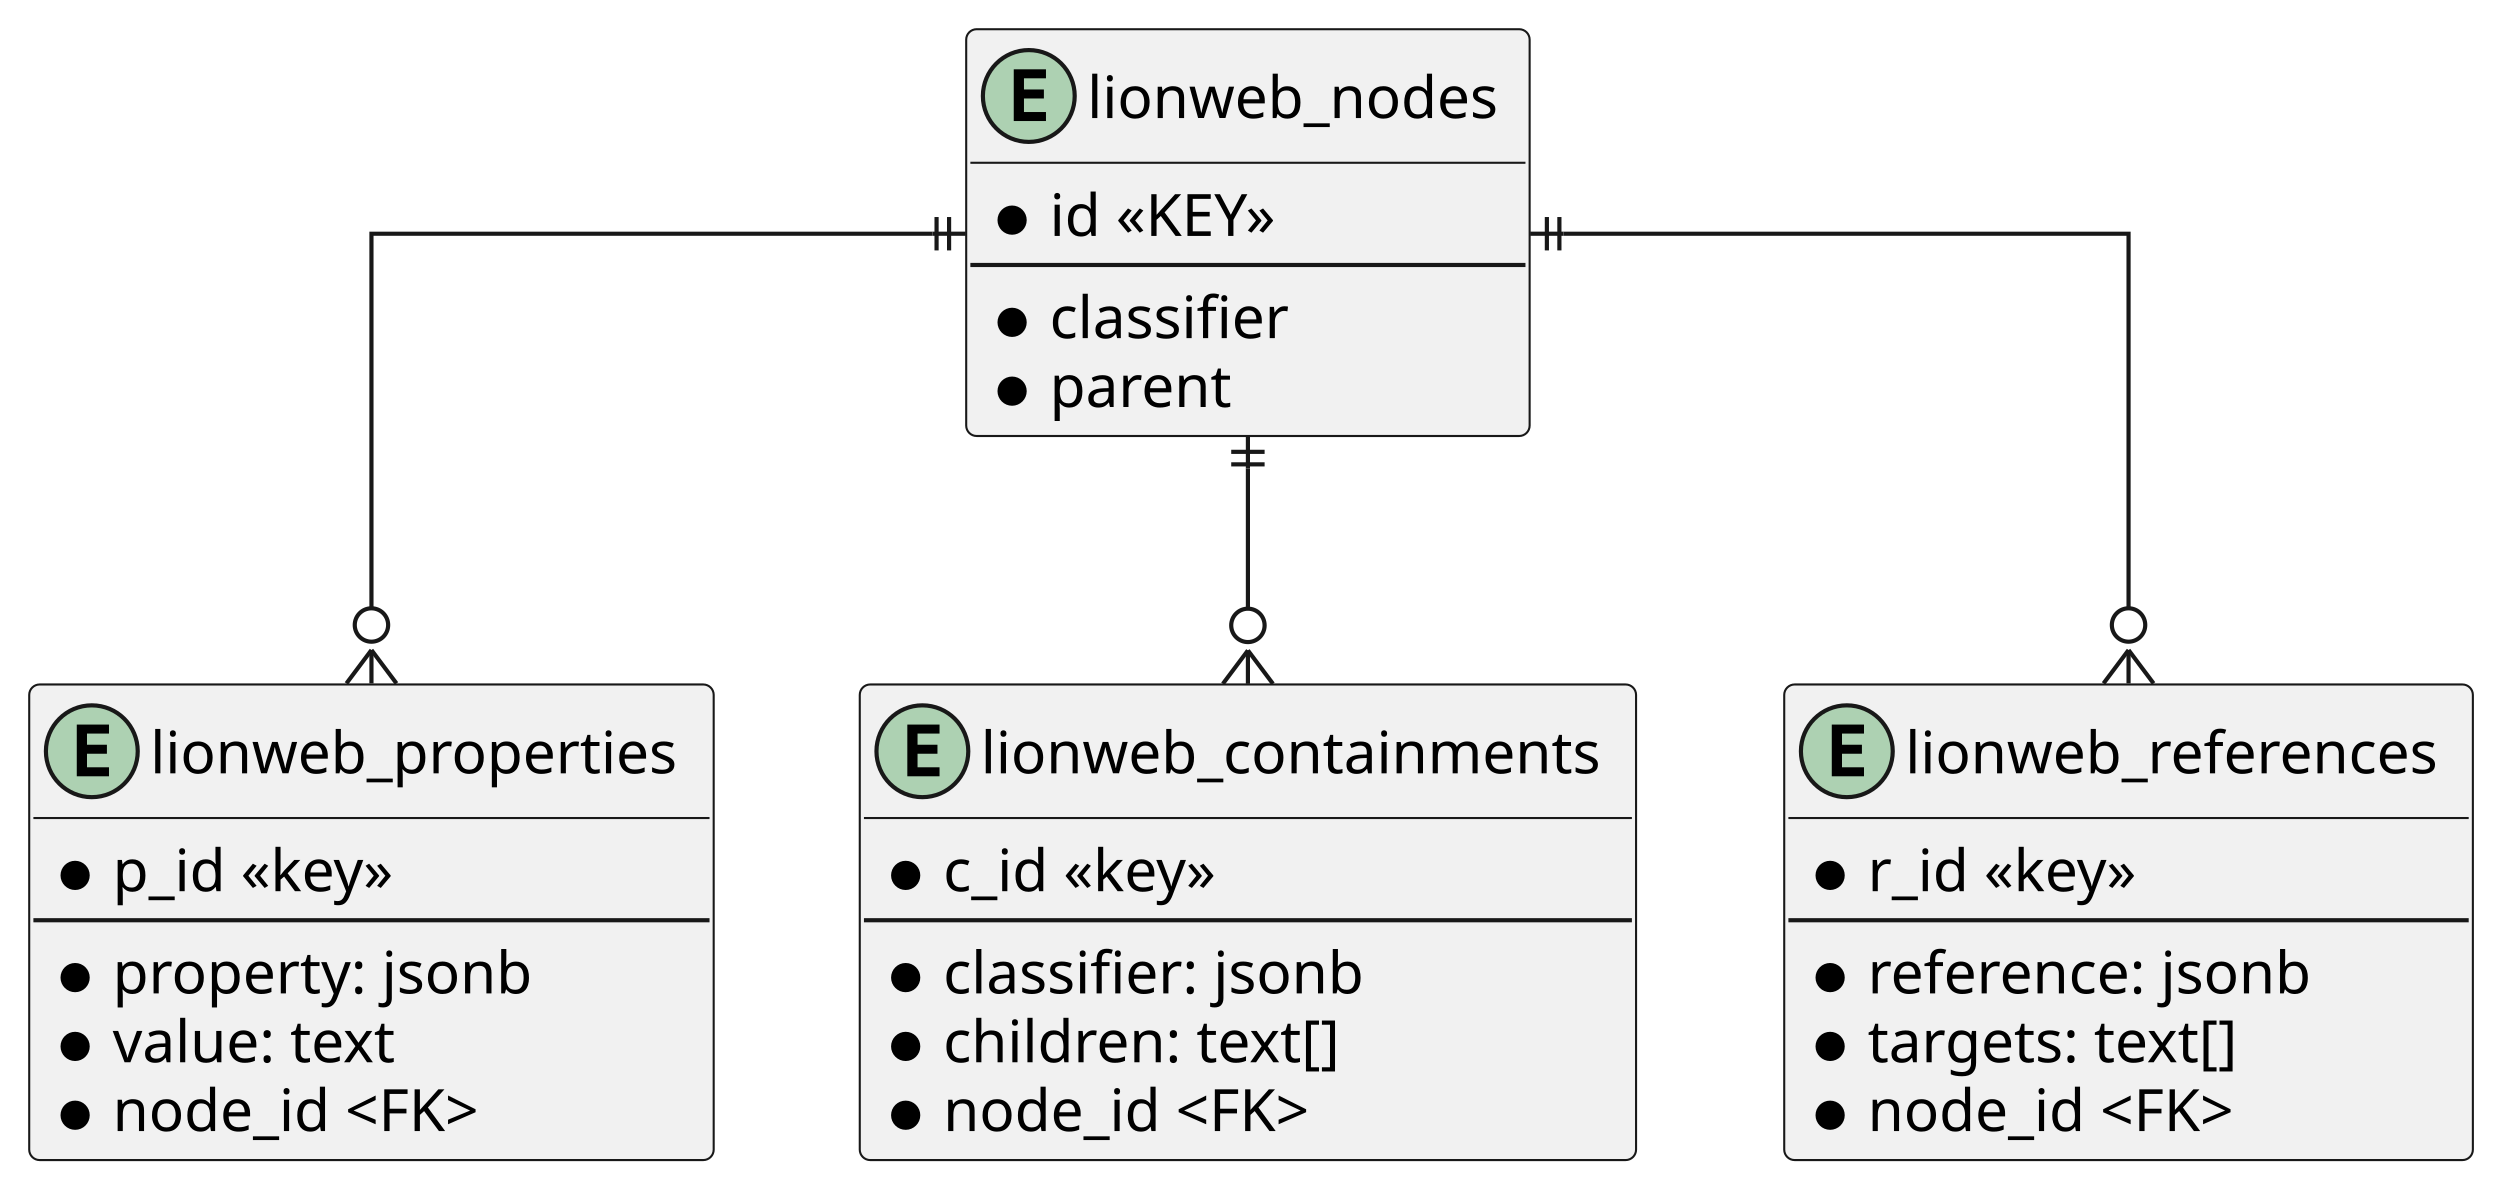
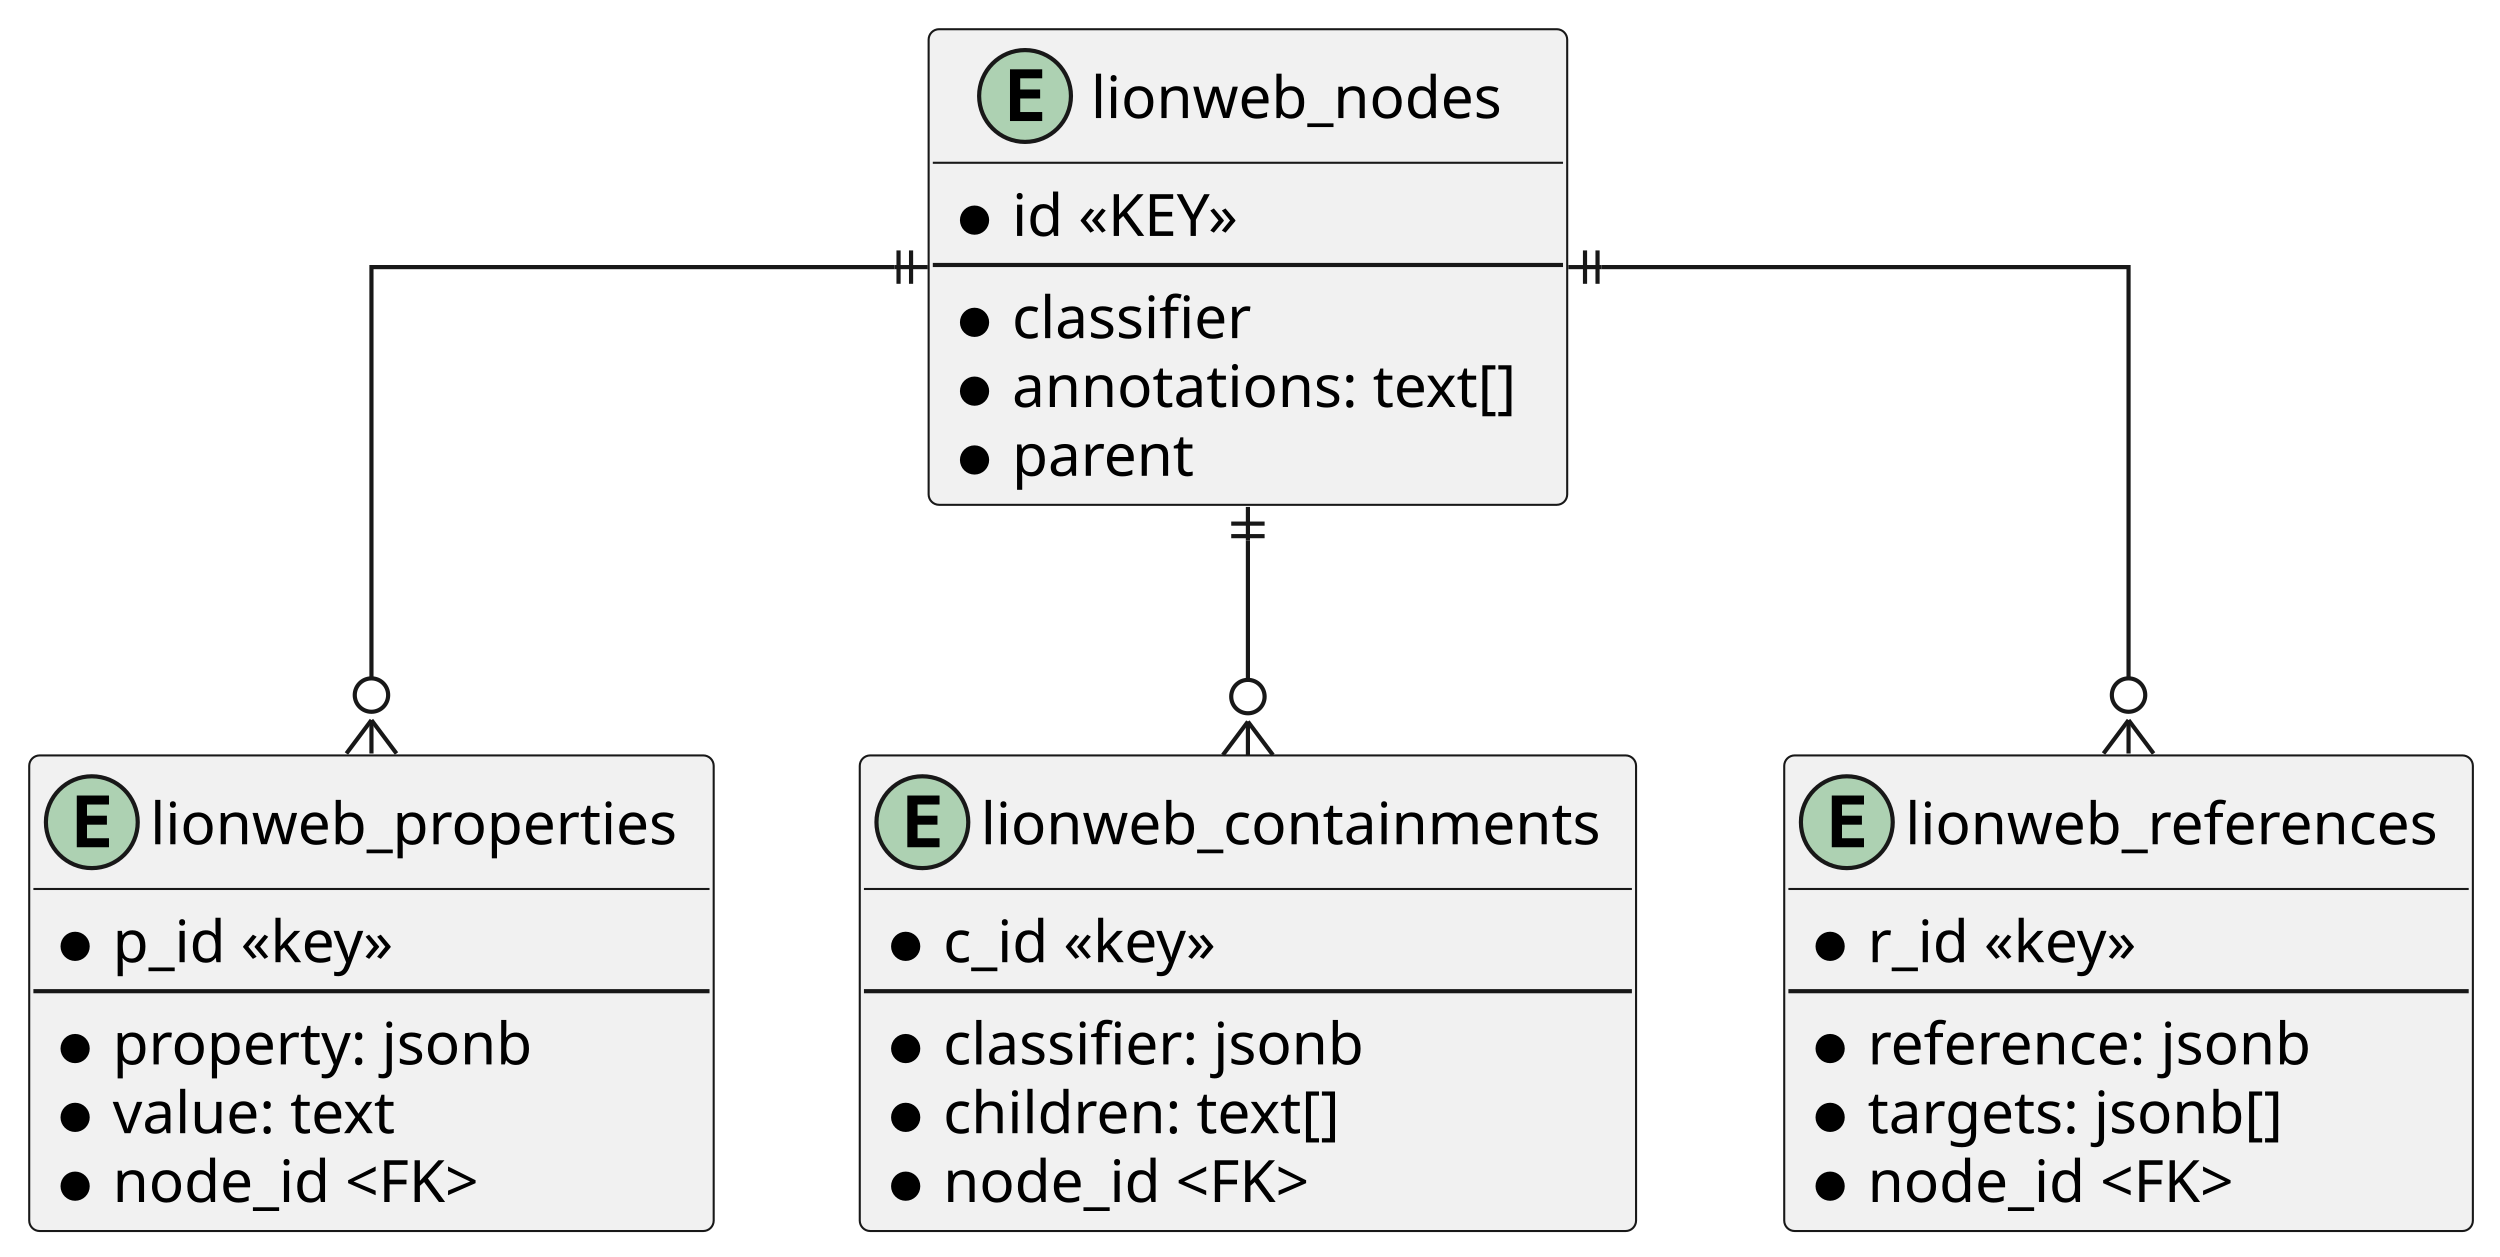
- <svg xmlns="http://www.w3.org/2000/svg" contentStyleType="text/css" height="284px" preserveAspectRatio="none" style="width:599px;height:284px;background:#FFFFFF;" version="1.1" viewBox="0 0 599 284" width="599px" zoomAndPan="magnify">
+ <svg xmlns="http://www.w3.org/2000/svg" contentStyleType="text/css" height="301px" preserveAspectRatio="none" style="width:599px;height:301px;background:#FFFFFF;" version="1.1" viewBox="0 0 599 301" width="599px" zoomAndPan="magnify">
  <defs />
  <g>
    <g id="elem_lionweb_nodes">
-       <rect codeLine="3" fill="#F1F1F1" height="97.465" id="lionweb_nodes" rx="2.5" ry="2.5" style="stroke:#181818;stroke-width:0.5;" width="135" x="231.5" y="7" />
-       <ellipse cx="246.5" cy="23" fill="#ADD1B2" rx="11" ry="11" style="stroke:#181818;stroke-width:1.0;" />
-       <path d="M250.614,29 L242.894,29 L242.894,16.607 L250.614,16.607 L250.614,18.765 L245.343,18.765 L245.343,21.438 L250.116,21.438 L250.116,23.596 L245.343,23.596 L245.343,26.842 L250.614,26.842 Z " fill="#000000" />
-       <text fill="#000000" font-family="sans-serif" font-size="14" lengthAdjust="spacing" textLength="103" x="260.5" y="28.291">lionweb_nodes</text>
-       <line style="stroke:#181818;stroke-width:0.5;" x1="232.5" x2="365.5" y1="39" y2="39" />
-       <ellipse cx="242.5" cy="52.744" fill="#000000" rx="3" ry="3" style="stroke:#000000;stroke-width:1.0;" />
-       <text fill="#000000" font-family="sans-serif" font-size="14" lengthAdjust="spacing" textLength="57" x="251.5" y="56.535">id «KEY»</text>
-       <line style="stroke:#181818;stroke-width:1.0;" x1="232.5" x2="365.5" y1="63.488" y2="63.488" />
-       <ellipse cx="242.5" cy="77.232" fill="#000000" rx="3" ry="3" style="stroke:#000000;stroke-width:1.0;" />
-       <text fill="#000000" font-family="sans-serif" font-size="14" lengthAdjust="spacing" textLength="60" x="251.5" y="81.023">classifier</text>
-       <ellipse cx="242.5" cy="93.721" fill="#000000" rx="3" ry="3" style="stroke:#000000;stroke-width:1.0;" />
-       <text fill="#000000" font-family="sans-serif" font-size="14" lengthAdjust="spacing" textLength="45" x="251.5" y="97.512">parent</text>
+       <rect codeLine="3" fill="#F1F1F1" height="113.953" id="lionweb_nodes" rx="2.5" ry="2.5" style="stroke:#181818;stroke-width:0.5;" width="153" x="222.5" y="7" />
+       <ellipse cx="245.6" cy="23" fill="#ADD1B2" rx="11" ry="11" style="stroke:#181818;stroke-width:1.0;" />
+       <path d="M249.714,29 L241.994,29 L241.994,16.607 L249.714,16.607 L249.714,18.765 L244.443,18.765 L244.443,21.438 L249.216,21.438 L249.216,23.596 L244.443,23.596 L244.443,26.842 L249.714,26.842 Z " fill="#000000" />
+       <text fill="#000000" font-family="sans-serif" font-size="14" lengthAdjust="spacing" textLength="103" x="261.4" y="28.291">lionweb_nodes</text>
+       <line style="stroke:#181818;stroke-width:0.5;" x1="223.5" x2="374.5" y1="39" y2="39" />
+       <ellipse cx="233.5" cy="52.744" fill="#000000" rx="3" ry="3" style="stroke:#000000;stroke-width:1.0;" />
+       <text fill="#000000" font-family="sans-serif" font-size="14" lengthAdjust="spacing" textLength="57" x="242.5" y="56.535">id «KEY»</text>
+       <line style="stroke:#181818;stroke-width:1.0;" x1="223.5" x2="374.5" y1="63.488" y2="63.488" />
+       <ellipse cx="233.5" cy="77.232" fill="#000000" rx="3" ry="3" style="stroke:#000000;stroke-width:1.0;" />
+       <text fill="#000000" font-family="sans-serif" font-size="14" lengthAdjust="spacing" textLength="60" x="242.5" y="81.023">classifier</text>
+       <ellipse cx="233.5" cy="93.721" fill="#000000" rx="3" ry="3" style="stroke:#000000;stroke-width:1.0;" />
+       <text fill="#000000" font-family="sans-serif" font-size="14" lengthAdjust="spacing" textLength="127" x="242.5" y="97.512">annotations: text[]</text>
+       <ellipse cx="233.5" cy="110.209" fill="#000000" rx="3" ry="3" style="stroke:#000000;stroke-width:1.0;" />
+       <text fill="#000000" font-family="sans-serif" font-size="14" lengthAdjust="spacing" textLength="45" x="242.5" y="114">parent</text>
    </g>
    <g id="elem_lionweb_properties">
-       <rect codeLine="9" fill="#F1F1F1" height="113.953" id="lionweb_properties" rx="2.5" ry="2.5" style="stroke:#181818;stroke-width:0.5;" width="164" x="7" y="164" />
-       <ellipse cx="22" cy="180" fill="#ADD1B2" rx="11" ry="11" style="stroke:#181818;stroke-width:1.0;" />
-       <path d="M26.114,186 L18.395,186 L18.395,173.607 L26.114,173.607 L26.114,175.765 L20.843,175.765 L20.843,178.438 L25.616,178.438 L25.616,180.596 L20.843,180.596 L20.843,183.842 L26.114,183.842 Z " fill="#000000" />
-       <text fill="#000000" font-family="sans-serif" font-size="14" lengthAdjust="spacing" textLength="132" x="36" y="185.291">lionweb_properties</text>
-       <line style="stroke:#181818;stroke-width:0.5;" x1="8" x2="170" y1="196" y2="196" />
-       <ellipse cx="18" cy="209.744" fill="#000000" rx="3" ry="3" style="stroke:#000000;stroke-width:1.0;" />
-       <text fill="#000000" font-family="sans-serif" font-size="14" lengthAdjust="spacing" textLength="70" x="27" y="213.535">p_id «key»</text>
-       <line style="stroke:#181818;stroke-width:1.0;" x1="8" x2="170" y1="220.488" y2="220.488" />
-       <ellipse cx="18" cy="234.232" fill="#000000" rx="3" ry="3" style="stroke:#000000;stroke-width:1.0;" />
-       <text fill="#000000" font-family="sans-serif" font-size="14" lengthAdjust="spacing" textLength="105" x="27" y="238.023">property: jsonb</text>
-       <ellipse cx="18" cy="250.721" fill="#000000" rx="3" ry="3" style="stroke:#000000;stroke-width:1.0;" />
-       <text fill="#000000" font-family="sans-serif" font-size="14" lengthAdjust="spacing" textLength="71" x="27" y="254.512">value: text</text>
-       <ellipse cx="18" cy="267.209" fill="#000000" rx="3" ry="3" style="stroke:#000000;stroke-width:1.0;" />
-       <text fill="#000000" font-family="sans-serif" font-size="14" lengthAdjust="spacing" textLength="98" x="27" y="271">node_id &lt;FK&gt;</text>
+       <rect codeLine="10" fill="#F1F1F1" height="113.953" id="lionweb_properties" rx="2.5" ry="2.5" style="stroke:#181818;stroke-width:0.5;" width="164" x="7" y="181" />
+       <ellipse cx="22" cy="197" fill="#ADD1B2" rx="11" ry="11" style="stroke:#181818;stroke-width:1.0;" />
+       <path d="M26.114,203 L18.395,203 L18.395,190.607 L26.114,190.607 L26.114,192.765 L20.843,192.765 L20.843,195.438 L25.616,195.438 L25.616,197.596 L20.843,197.596 L20.843,200.842 L26.114,200.842 Z " fill="#000000" />
+       <text fill="#000000" font-family="sans-serif" font-size="14" lengthAdjust="spacing" textLength="132" x="36" y="202.291">lionweb_properties</text>
+       <line style="stroke:#181818;stroke-width:0.5;" x1="8" x2="170" y1="213" y2="213" />
+       <ellipse cx="18" cy="226.744" fill="#000000" rx="3" ry="3" style="stroke:#000000;stroke-width:1.0;" />
+       <text fill="#000000" font-family="sans-serif" font-size="14" lengthAdjust="spacing" textLength="70" x="27" y="230.535">p_id «key»</text>
+       <line style="stroke:#181818;stroke-width:1.0;" x1="8" x2="170" y1="237.488" y2="237.488" />
+       <ellipse cx="18" cy="251.232" fill="#000000" rx="3" ry="3" style="stroke:#000000;stroke-width:1.0;" />
+       <text fill="#000000" font-family="sans-serif" font-size="14" lengthAdjust="spacing" textLength="105" x="27" y="255.023">property: jsonb</text>
+       <ellipse cx="18" cy="267.721" fill="#000000" rx="3" ry="3" style="stroke:#000000;stroke-width:1.0;" />
+       <text fill="#000000" font-family="sans-serif" font-size="14" lengthAdjust="spacing" textLength="71" x="27" y="271.512">value: text</text>
+       <ellipse cx="18" cy="284.209" fill="#000000" rx="3" ry="3" style="stroke:#000000;stroke-width:1.0;" />
+       <text fill="#000000" font-family="sans-serif" font-size="14" lengthAdjust="spacing" textLength="98" x="27" y="288">node_id &lt;FK&gt;</text>
    </g>
    <g id="elem_lionweb_containments">
-       <rect codeLine="16" fill="#F1F1F1" height="113.953" id="lionweb_containments" rx="2.5" ry="2.5" style="stroke:#181818;stroke-width:0.5;" width="186" x="206" y="164" />
-       <ellipse cx="221" cy="180" fill="#ADD1B2" rx="11" ry="11" style="stroke:#181818;stroke-width:1.0;" />
-       <path d="M225.114,186 L217.394,186 L217.394,173.607 L225.114,173.607 L225.114,175.765 L219.843,175.765 L219.843,178.438 L224.616,178.438 L224.616,180.596 L219.843,180.596 L219.843,183.842 L225.114,183.842 Z " fill="#000000" />
-       <text fill="#000000" font-family="sans-serif" font-size="14" lengthAdjust="spacing" textLength="154" x="235" y="185.291">lionweb_containments</text>
-       <line style="stroke:#181818;stroke-width:0.5;" x1="207" x2="391" y1="196" y2="196" />
-       <ellipse cx="217" cy="209.744" fill="#000000" rx="3" ry="3" style="stroke:#000000;stroke-width:1.0;" />
-       <text fill="#000000" font-family="sans-serif" font-size="14" lengthAdjust="spacing" textLength="68" x="226" y="213.535">c_id «key»</text>
-       <line style="stroke:#181818;stroke-width:1.0;" x1="207" x2="391" y1="220.488" y2="220.488" />
-       <ellipse cx="217" cy="234.232" fill="#000000" rx="3" ry="3" style="stroke:#000000;stroke-width:1.0;" />
-       <text fill="#000000" font-family="sans-serif" font-size="14" lengthAdjust="spacing" textLength="106" x="226" y="238.023">classifier: jsonb</text>
-       <ellipse cx="217" cy="250.721" fill="#000000" rx="3" ry="3" style="stroke:#000000;stroke-width:1.0;" />
-       <text fill="#000000" font-family="sans-serif" font-size="14" lengthAdjust="spacing" textLength="101" x="226" y="254.512">children: text[]</text>
-       <ellipse cx="217" cy="267.209" fill="#000000" rx="3" ry="3" style="stroke:#000000;stroke-width:1.0;" />
-       <text fill="#000000" font-family="sans-serif" font-size="14" lengthAdjust="spacing" textLength="98" x="226" y="271">node_id &lt;FK&gt;</text>
+       <rect codeLine="17" fill="#F1F1F1" height="113.953" id="lionweb_containments" rx="2.5" ry="2.5" style="stroke:#181818;stroke-width:0.5;" width="186" x="206" y="181" />
+       <ellipse cx="221" cy="197" fill="#ADD1B2" rx="11" ry="11" style="stroke:#181818;stroke-width:1.0;" />
+       <path d="M225.114,203 L217.394,203 L217.394,190.607 L225.114,190.607 L225.114,192.765 L219.843,192.765 L219.843,195.438 L224.616,195.438 L224.616,197.596 L219.843,197.596 L219.843,200.842 L225.114,200.842 Z " fill="#000000" />
+       <text fill="#000000" font-family="sans-serif" font-size="14" lengthAdjust="spacing" textLength="154" x="235" y="202.291">lionweb_containments</text>
+       <line style="stroke:#181818;stroke-width:0.5;" x1="207" x2="391" y1="213" y2="213" />
+       <ellipse cx="217" cy="226.744" fill="#000000" rx="3" ry="3" style="stroke:#000000;stroke-width:1.0;" />
+       <text fill="#000000" font-family="sans-serif" font-size="14" lengthAdjust="spacing" textLength="68" x="226" y="230.535">c_id «key»</text>
+       <line style="stroke:#181818;stroke-width:1.0;" x1="207" x2="391" y1="237.488" y2="237.488" />
+       <ellipse cx="217" cy="251.232" fill="#000000" rx="3" ry="3" style="stroke:#000000;stroke-width:1.0;" />
+       <text fill="#000000" font-family="sans-serif" font-size="14" lengthAdjust="spacing" textLength="106" x="226" y="255.023">classifier: jsonb</text>
+       <ellipse cx="217" cy="267.721" fill="#000000" rx="3" ry="3" style="stroke:#000000;stroke-width:1.0;" />
+       <text fill="#000000" font-family="sans-serif" font-size="14" lengthAdjust="spacing" textLength="101" x="226" y="271.512">children: text[]</text>
+       <ellipse cx="217" cy="284.209" fill="#000000" rx="3" ry="3" style="stroke:#000000;stroke-width:1.0;" />
+       <text fill="#000000" font-family="sans-serif" font-size="14" lengthAdjust="spacing" textLength="98" x="226" y="288">node_id &lt;FK&gt;</text>
    </g>
    <g id="elem_lionweb_references">
-       <rect codeLine="23" fill="#F1F1F1" height="113.953" id="lionweb_references" rx="2.5" ry="2.5" style="stroke:#181818;stroke-width:0.5;" width="165" x="427.5" y="164" />
-       <ellipse cx="442.5" cy="180" fill="#ADD1B2" rx="11" ry="11" style="stroke:#181818;stroke-width:1.0;" />
-       <path d="M446.614,186 L438.894,186 L438.894,173.607 L446.614,173.607 L446.614,175.765 L441.343,175.765 L441.343,178.438 L446.116,178.438 L446.116,180.596 L441.343,180.596 L441.343,183.842 L446.614,183.842 Z " fill="#000000" />
-       <text fill="#000000" font-family="sans-serif" font-size="14" lengthAdjust="spacing" textLength="133" x="456.5" y="185.291">lionweb_references</text>
-       <line style="stroke:#181818;stroke-width:0.5;" x1="428.5" x2="591.5" y1="196" y2="196" />
-       <ellipse cx="438.5" cy="209.744" fill="#000000" rx="3" ry="3" style="stroke:#000000;stroke-width:1.0;" />
-       <text fill="#000000" font-family="sans-serif" font-size="14" lengthAdjust="spacing" textLength="67" x="447.5" y="213.535">r_id «key»</text>
-       <line style="stroke:#181818;stroke-width:1.0;" x1="428.5" x2="591.5" y1="220.488" y2="220.488" />
-       <ellipse cx="438.5" cy="234.232" fill="#000000" rx="3" ry="3" style="stroke:#000000;stroke-width:1.0;" />
-       <text fill="#000000" font-family="sans-serif" font-size="14" lengthAdjust="spacing" textLength="111" x="447.5" y="238.023">reference: jsonb</text>
-       <ellipse cx="438.5" cy="250.721" fill="#000000" rx="3" ry="3" style="stroke:#000000;stroke-width:1.0;" />
-       <text fill="#000000" font-family="sans-serif" font-size="14" lengthAdjust="spacing" textLength="93" x="447.5" y="254.512">targets: text[]</text>
-       <ellipse cx="438.5" cy="267.209" fill="#000000" rx="3" ry="3" style="stroke:#000000;stroke-width:1.0;" />
-       <text fill="#000000" font-family="sans-serif" font-size="14" lengthAdjust="spacing" textLength="98" x="447.5" y="271">node_id &lt;FK&gt;</text>
+       <rect codeLine="24" fill="#F1F1F1" height="113.953" id="lionweb_references" rx="2.5" ry="2.5" style="stroke:#181818;stroke-width:0.5;" width="165" x="427.5" y="181" />
+       <ellipse cx="442.5" cy="197" fill="#ADD1B2" rx="11" ry="11" style="stroke:#181818;stroke-width:1.0;" />
+       <path d="M446.614,203 L438.894,203 L438.894,190.607 L446.614,190.607 L446.614,192.765 L441.343,192.765 L441.343,195.438 L446.116,195.438 L446.116,197.596 L441.343,197.596 L441.343,200.842 L446.614,200.842 Z " fill="#000000" />
+       <text fill="#000000" font-family="sans-serif" font-size="14" lengthAdjust="spacing" textLength="133" x="456.5" y="202.291">lionweb_references</text>
+       <line style="stroke:#181818;stroke-width:0.5;" x1="428.5" x2="591.5" y1="213" y2="213" />
+       <ellipse cx="438.5" cy="226.744" fill="#000000" rx="3" ry="3" style="stroke:#000000;stroke-width:1.0;" />
+       <text fill="#000000" font-family="sans-serif" font-size="14" lengthAdjust="spacing" textLength="67" x="447.5" y="230.535">r_id «key»</text>
+       <line style="stroke:#181818;stroke-width:1.0;" x1="428.5" x2="591.5" y1="237.488" y2="237.488" />
+       <ellipse cx="438.5" cy="251.232" fill="#000000" rx="3" ry="3" style="stroke:#000000;stroke-width:1.0;" />
+       <text fill="#000000" font-family="sans-serif" font-size="14" lengthAdjust="spacing" textLength="111" x="447.5" y="255.023">reference: jsonb</text>
+       <ellipse cx="438.5" cy="267.721" fill="#000000" rx="3" ry="3" style="stroke:#000000;stroke-width:1.0;" />
+       <text fill="#000000" font-family="sans-serif" font-size="14" lengthAdjust="spacing" textLength="104" x="447.5" y="271.512">targets: jsonb[]</text>
+       <ellipse cx="438.5" cy="284.209" fill="#000000" rx="3" ry="3" style="stroke:#000000;stroke-width:1.0;" />
+       <text fill="#000000" font-family="sans-serif" font-size="14" lengthAdjust="spacing" textLength="98" x="447.5" y="288">node_id &lt;FK&gt;</text>
    </g>
    <g id="link_lionweb_nodes_lionweb_properties">
-       <path codeLine="30" d="M223.4,56 C162.01,56 89,56 89,56 C89,56 89,98.1 89,145.75 " fill="none" id="lionweb_nodes-lionweb_properties" style="stroke:#181818;stroke-width:1.0;" />
-       <line style="stroke:#181818;stroke-width:1.0;" x1="227.4" x2="227.4" y1="52" y2="60" />
-       <line style="stroke:#181818;stroke-width:1.0;" x1="224.4" x2="224.4" y1="52" y2="60" />
-       <line style="stroke:#181818;stroke-width:1.0;" x1="223.4" x2="231.4" y1="56" y2="56" />
-       <line style="stroke:#181818;stroke-width:1.0;" x1="89" x2="95" y1="155.75" y2="163.75" />
-       <line style="stroke:#181818;stroke-width:1.0;" x1="89" x2="83" y1="155.75" y2="163.75" />
-       <line style="stroke:#181818;stroke-width:1.0;" x1="89" x2="89" y1="155.75" y2="163.75" />
-       <ellipse cx="89" cy="149.75" fill="none" rx="4" ry="4" style="stroke:#181818;stroke-width:1.0;" />
+       <path codeLine="32" d="M214.29,64 C154.3,64 89,64 89,64 C89,64 89,111.86 89,162.54 " fill="none" id="lionweb_nodes-lionweb_properties" style="stroke:#181818;stroke-width:1.0;" />
+       <line style="stroke:#181818;stroke-width:1.0;" x1="218.29" x2="218.29" y1="60" y2="68" />
+       <line style="stroke:#181818;stroke-width:1.0;" x1="215.29" x2="215.29" y1="60" y2="68" />
+       <line style="stroke:#181818;stroke-width:1.0;" x1="214.29" x2="222.29" y1="64" y2="64" />
+       <line style="stroke:#181818;stroke-width:1.0;" x1="89" x2="95" y1="172.54" y2="180.54" />
+       <line style="stroke:#181818;stroke-width:1.0;" x1="89" x2="83" y1="172.54" y2="180.54" />
+       <line style="stroke:#181818;stroke-width:1.0;" x1="89" x2="89" y1="172.54" y2="180.54" />
+       <ellipse cx="89" cy="166.54" fill="none" rx="4" ry="4" style="stroke:#181818;stroke-width:1.0;" />
    </g>
    <g id="link_lionweb_nodes_lionweb_containments">
-       <path codeLine="31" d="M299,112.26 C299,130.95 299,126.44 299,145.84 " fill="none" id="lionweb_nodes-lionweb_containments" style="stroke:#181818;stroke-width:1.0;" />
-       <line style="stroke:#181818;stroke-width:1.0;" x1="295" x2="303" y1="108.26" y2="108.26" />
-       <line style="stroke:#181818;stroke-width:1.0;" x1="295" x2="303" y1="111.26" y2="111.26" />
-       <line style="stroke:#181818;stroke-width:1.0;" x1="299" x2="299" y1="112.26" y2="104.26" />
-       <line style="stroke:#181818;stroke-width:1.0;" x1="299" x2="305" y1="155.84" y2="163.84" />
-       <line style="stroke:#181818;stroke-width:1.0;" x1="299" x2="293" y1="155.84" y2="163.84" />
-       <line style="stroke:#181818;stroke-width:1.0;" x1="299" x2="299" y1="155.84" y2="163.84" />
-       <ellipse cx="299" cy="149.84" fill="none" rx="4" ry="4" style="stroke:#181818;stroke-width:1.0;" />
+       <path codeLine="33" d="M299,129.46 C299,148.56 299,143.82 299,162.9 " fill="none" id="lionweb_nodes-lionweb_containments" style="stroke:#181818;stroke-width:1.0;" />
+       <line style="stroke:#181818;stroke-width:1.0;" x1="295" x2="303" y1="125.46" y2="125.46" />
+       <line style="stroke:#181818;stroke-width:1.0;" x1="295" x2="303" y1="128.46" y2="128.46" />
+       <line style="stroke:#181818;stroke-width:1.0;" x1="299" x2="299" y1="129.46" y2="121.46" />
+       <line style="stroke:#181818;stroke-width:1.0;" x1="299" x2="305" y1="172.9" y2="180.9" />
+       <line style="stroke:#181818;stroke-width:1.0;" x1="299" x2="293" y1="172.9" y2="180.9" />
+       <line style="stroke:#181818;stroke-width:1.0;" x1="299" x2="299" y1="172.9" y2="180.9" />
+       <ellipse cx="299" cy="166.9" fill="none" rx="4" ry="4" style="stroke:#181818;stroke-width:1.0;" />
    </g>
    <g id="link_lionweb_nodes_lionweb_references">
-       <path codeLine="32" d="M374.63,56 C436.35,56 510,56 510,56 C510,56 510,98.1 510,145.75 " fill="none" id="lionweb_nodes-lionweb_references" style="stroke:#181818;stroke-width:1.0;" />
-       <line style="stroke:#181818;stroke-width:1.0;" x1="370.63" x2="370.63" y1="60" y2="52" />
-       <line style="stroke:#181818;stroke-width:1.0;" x1="373.63" x2="373.63" y1="60" y2="52" />
-       <line style="stroke:#181818;stroke-width:1.0;" x1="374.63" x2="366.63" y1="56" y2="56" />
-       <line style="stroke:#181818;stroke-width:1.0;" x1="510" x2="516" y1="155.75" y2="163.75" />
-       <line style="stroke:#181818;stroke-width:1.0;" x1="510" x2="504" y1="155.75" y2="163.75" />
-       <line style="stroke:#181818;stroke-width:1.0;" x1="510" x2="510" y1="155.75" y2="163.75" />
-       <ellipse cx="510" cy="149.75" fill="none" rx="4" ry="4" style="stroke:#181818;stroke-width:1.0;" />
+       <path codeLine="34" d="M383.77,64 C444.1,64 510,64 510,64 C510,64 510,111.86 510,162.54 " fill="none" id="lionweb_nodes-lionweb_references" style="stroke:#181818;stroke-width:1.0;" />
+       <line style="stroke:#181818;stroke-width:1.0;" x1="379.77" x2="379.77" y1="68" y2="60" />
+       <line style="stroke:#181818;stroke-width:1.0;" x1="382.77" x2="382.77" y1="68" y2="60" />
+       <line style="stroke:#181818;stroke-width:1.0;" x1="383.77" x2="375.77" y1="64" y2="64" />
+       <line style="stroke:#181818;stroke-width:1.0;" x1="510" x2="516" y1="172.54" y2="180.54" />
+       <line style="stroke:#181818;stroke-width:1.0;" x1="510" x2="504" y1="172.54" y2="180.54" />
+       <line style="stroke:#181818;stroke-width:1.0;" x1="510" x2="510" y1="172.54" y2="180.54" />
+       <ellipse cx="510" cy="166.54" fill="none" rx="4" ry="4" style="stroke:#181818;stroke-width:1.0;" />
    </g>
  </g>
</svg>
